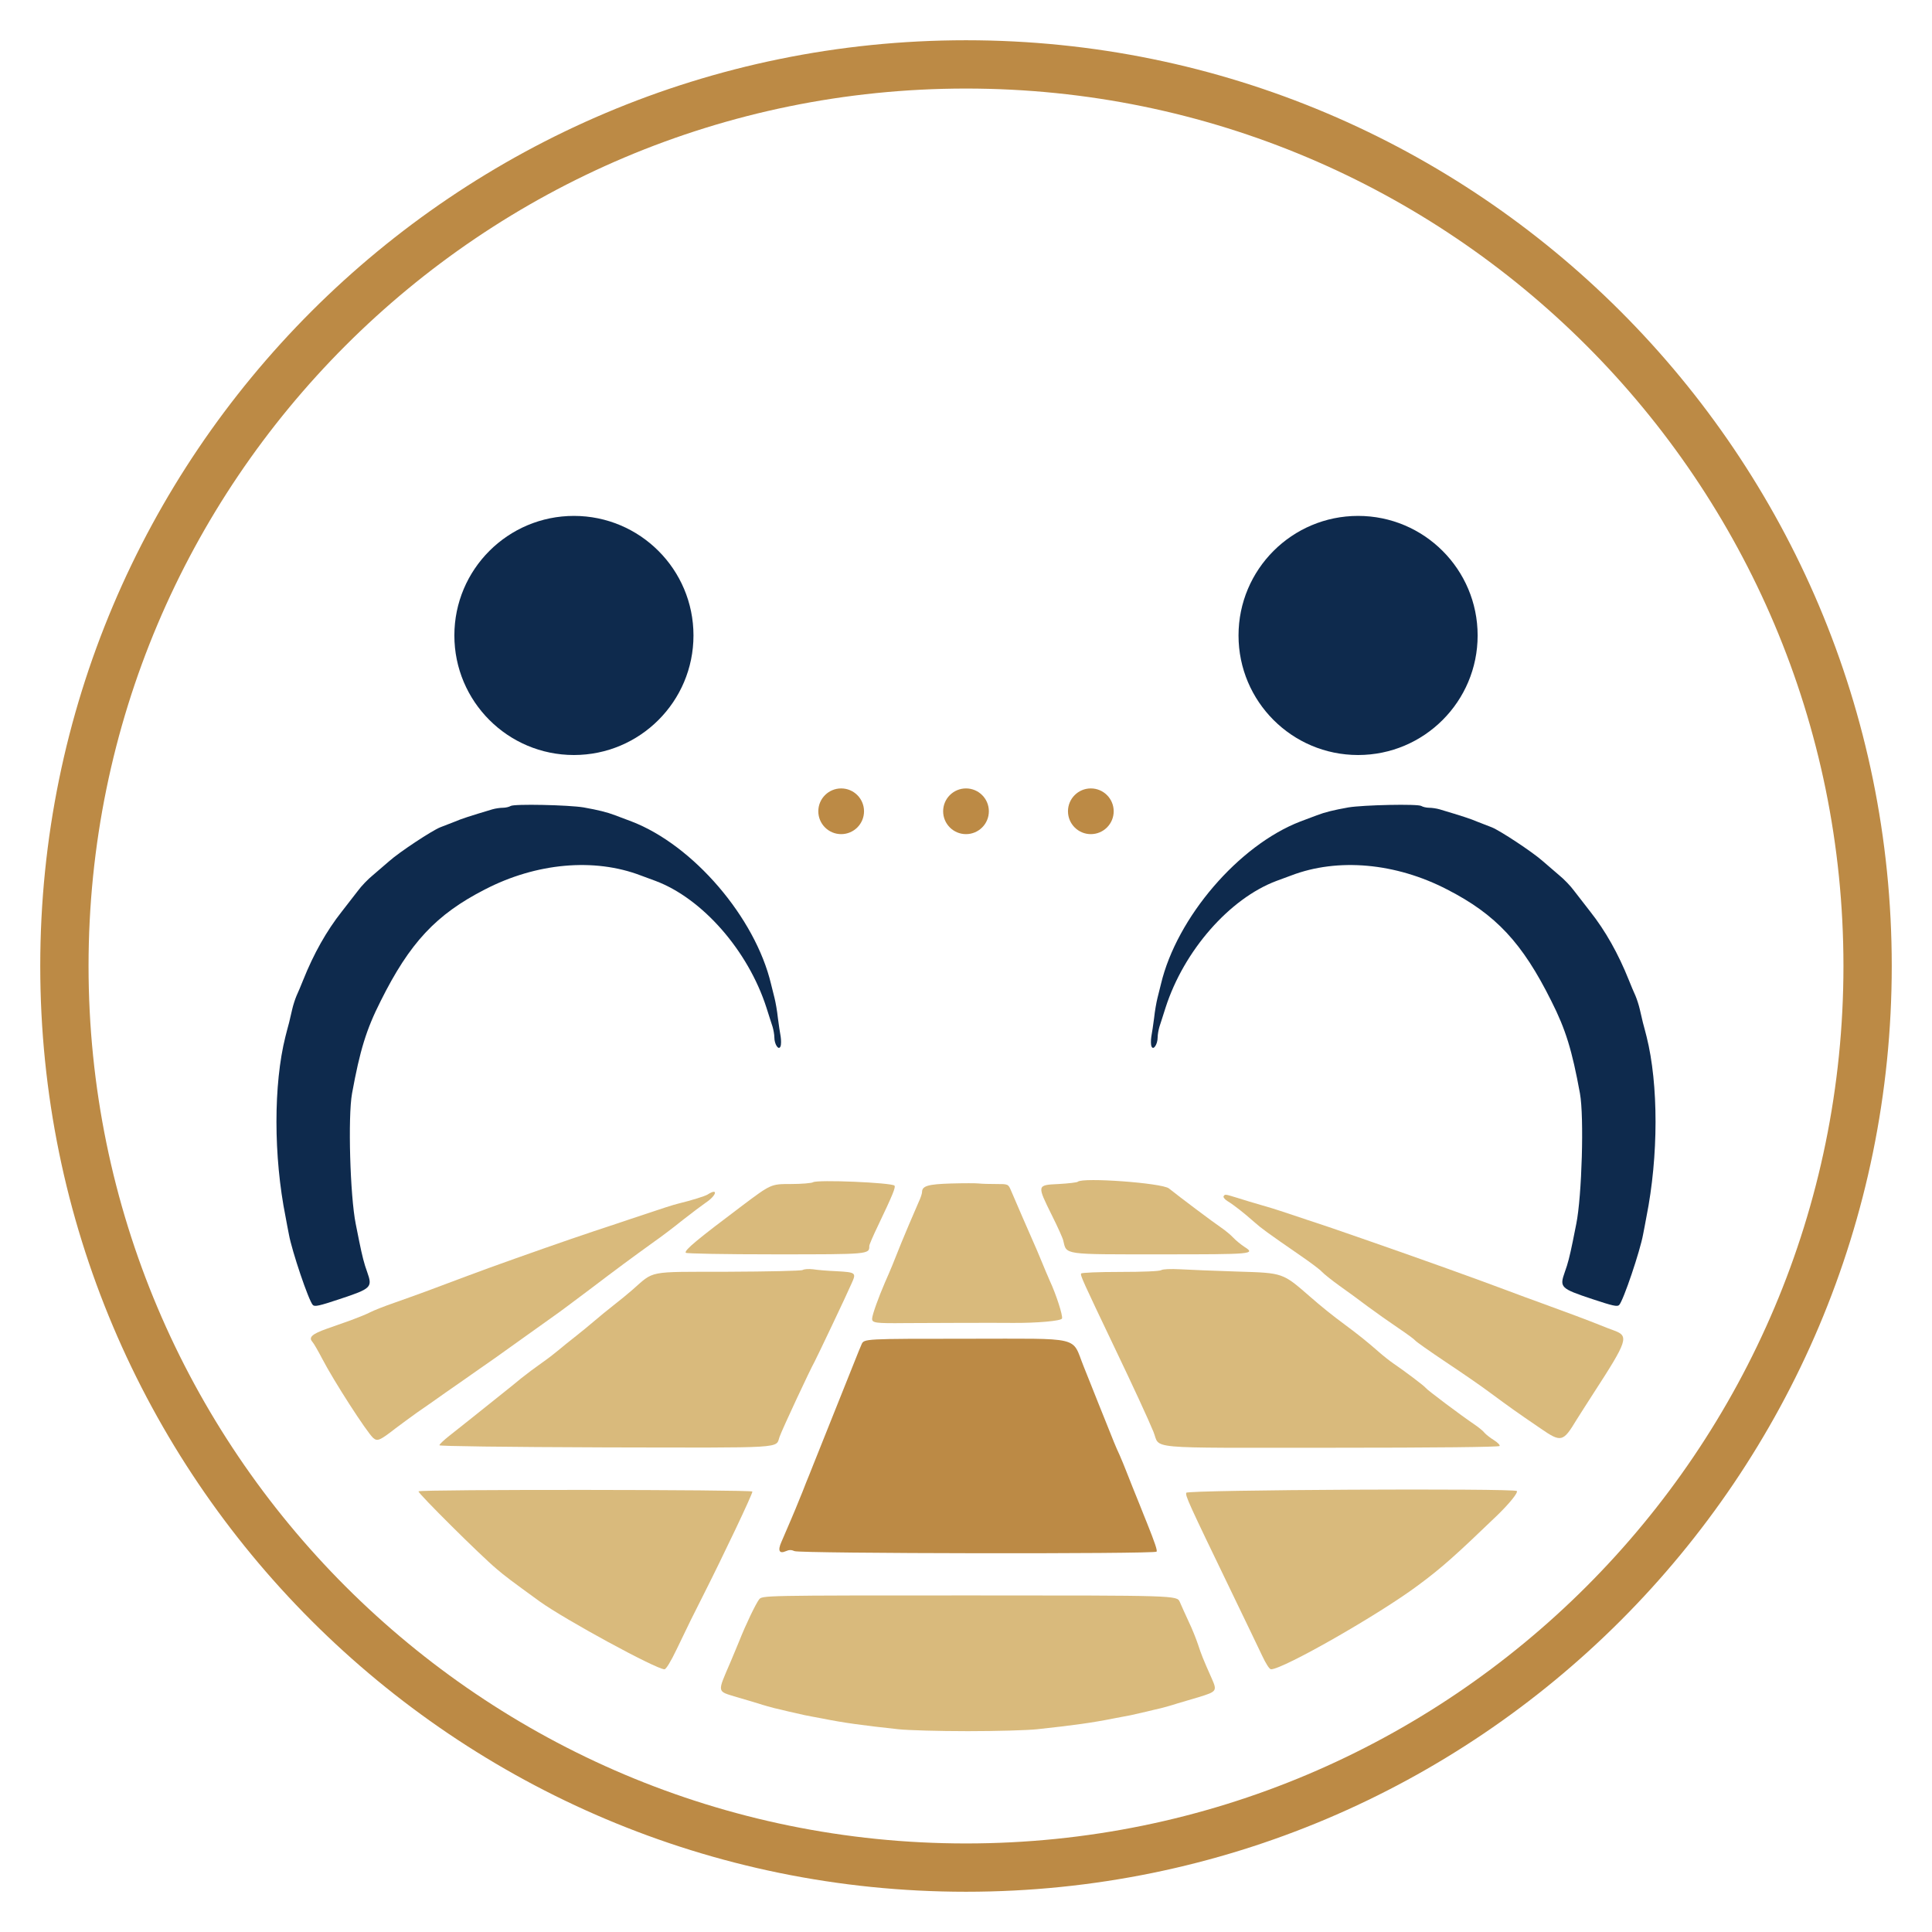
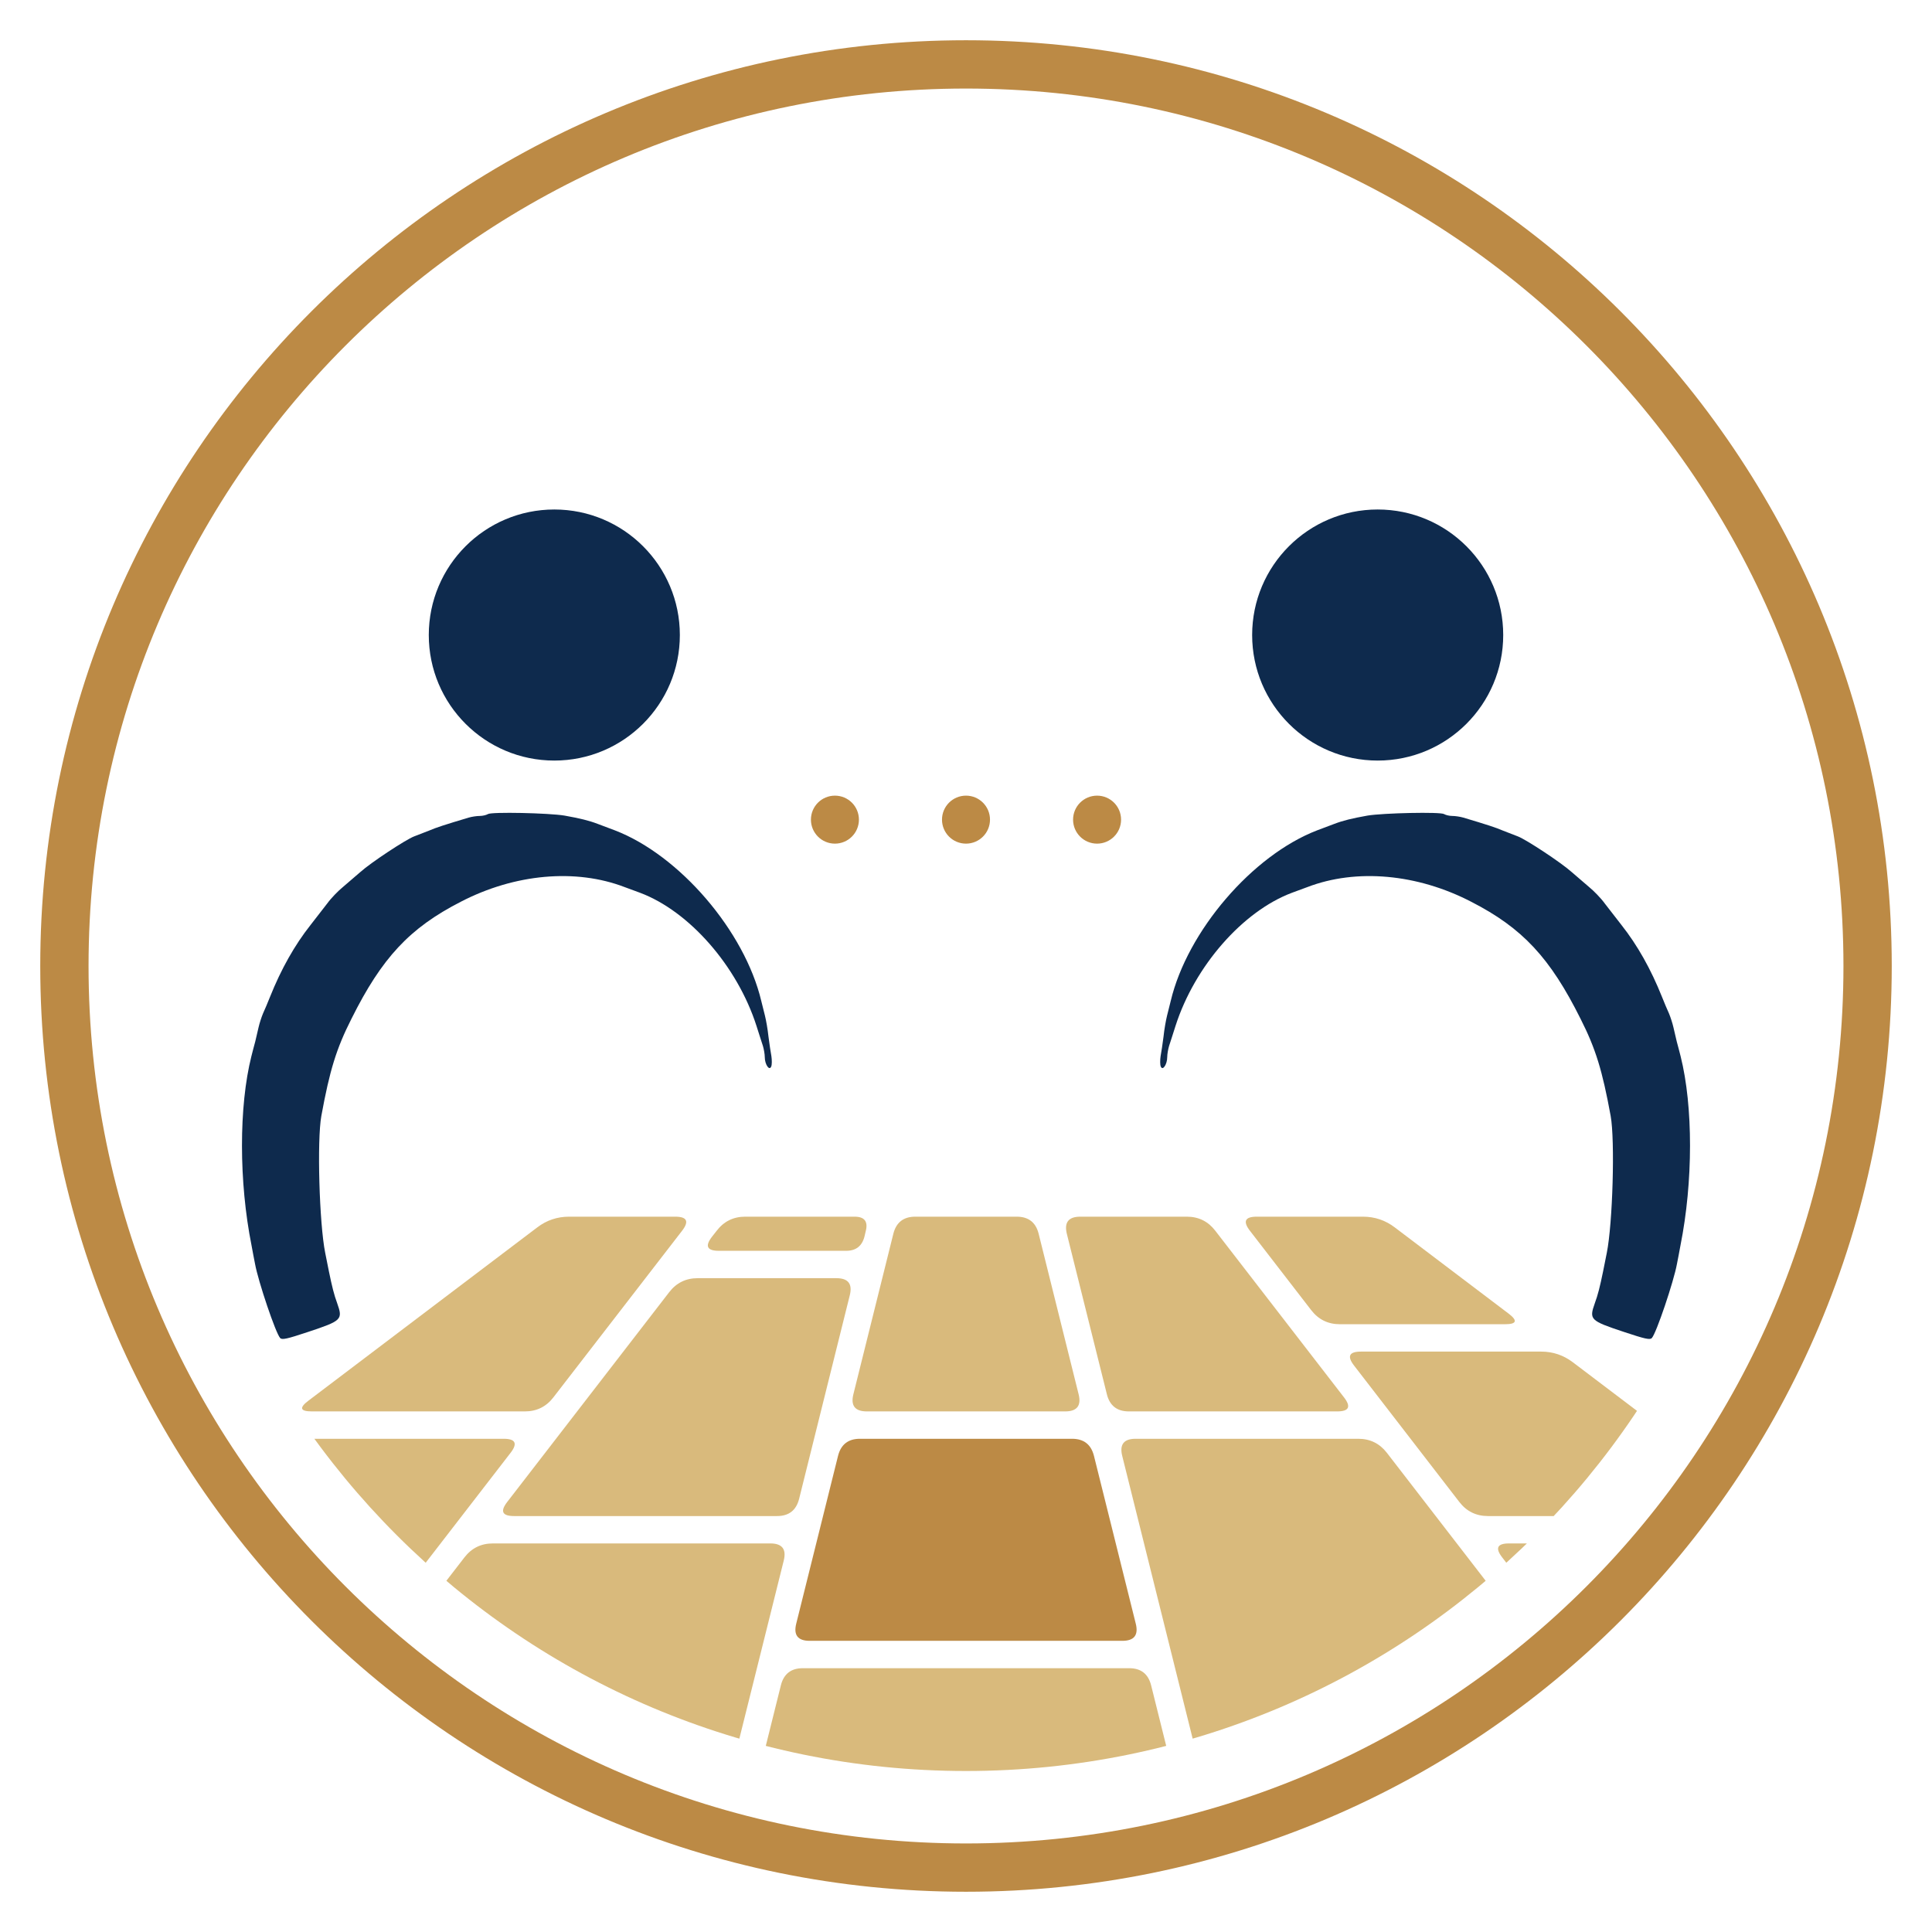
<svg xmlns="http://www.w3.org/2000/svg" viewBox="0 0 240 240" role="img" aria-label="Terminaro">
  <style>
-     .navy { fill:#0E2A4D; }
-     .gold { fill:#BC8A45; }
-     .gold-l { fill:#D9BA7C; }
+     .navy { fill:#0E2A4D; } .gold { fill:#BC8A45; } .gold-l { fill:#D9BA7C; }
    .ring { fill:none; stroke:#BC8A45; stroke-width:6; }
  </style>
+   <defs>
+     <clipPath id="t-content">
+       <circle cx="120" cy="120" r="100.0" />
+     </clipPath>
+   </defs>
  <circle class="ring" cx="120" cy="120" r="112" />
-   <g transform="translate(120,120) scale(0.21841) translate(-531,-544)">
-     <g class="gold-l" transform="translate(0,1080) scale(0.1,-0.1)">
-       <path d="M4440 4130 c-8 -5 -65 -10 -127 -10 -112 0 -112 0 -277 -124 -254 -191 -329 -253 -320 -267 3 -5 225 -9 508 -9 538 0 536 0 536 48 0 7 22 58 49 114 87 182 102 221 94 229 -18 17 -439 35 -463 19z" />
-       <path d="M5946 4133 c-4 -4 -53 -10 -109 -13 -125 -6 -124 -5 -38 -179 32 -64 61 -128 64 -142 20 -83 -6 -79 552 -79 529 0 544 1 478 43 -21 14 -49 37 -63 52 -14 15 -45 41 -70 58 -42 28 -240 177 -296 222 -39 31 -491 64 -518 38z" />
-       <path d="M5225 4123 c-132 -4 -165 -14 -165 -49 0 -8 -8 -33 -19 -56 -38 -87 -79 -184 -99 -233 -42 -107 -65 -162 -93 -225 -37 -86 -71 -180 -73 -205 -1 -25 16 -28 192 -26 145 1 519 2 610 1 133 -1 273 11 278 25 6 15 -33 137 -70 216 -13 30 -34 79 -46 109 -12 30 -39 93 -60 140 -33 76 -60 136 -114 263 -16 37 -16 37 -85 37 -37 0 -81 1 -97 3 -16 2 -87 2 -159 0z" />
-       <path d="M3840 4060 c-15 -9 -87 -32 -165 -51 -36 -9 -85 -25 -270 -87 -33 -11 -127 -43 -210 -70 -156 -52 -409 -141 -600 -210 -104 -38 -162 -60 -357 -133 -46 -17 -127 -46 -181 -65 -55 -19 -116 -43 -137 -54 -21 -11 -71 -31 -112 -46 -40 -14 -101 -36 -136 -48 -81 -29 -102 -48 -80 -73 9 -10 34 -54 57 -98 65 -125 251 -414 289 -449 24 -21 37 -16 127 54 33 25 89 66 124 91 35 24 107 74 160 112 53 37 141 98 196 137 55 38 132 92 170 120 76 54 183 131 255 182 25 17 114 84 198 147 154 117 238 179 367 272 39 27 113 83 165 125 52 41 111 85 130 98 63 42 72 86 10 46z" />
-       <path d="M6775 4050 c-3 -5 7 -18 22 -27 39 -24 97 -70 151 -118 44 -39 73 -60 267 -194 55 -38 109 -78 119 -90 11 -12 56 -48 99 -79 44 -31 118 -85 164 -120 46 -34 124 -89 173 -122 49 -33 91 -64 95 -70 4 -6 82 -61 173 -122 92 -61 208 -141 257 -178 107 -79 146 -107 284 -201 116 -80 127 -77 203 49 18 29 63 99 99 155 192 296 200 322 117 353 -18 6 -58 22 -88 34 -65 26 -174 67 -320 120 -58 21 -143 52 -190 70 -186 70 -487 178 -780 280 -107 37 -208 72 -225 78 -16 6 -84 28 -150 50 -66 22 -133 44 -150 50 -16 6 -64 20 -105 32 -41 12 -103 30 -136 41 -72 22 -71 22 -79 9z" />
-       <path d="M4381 3631 c-8 -5 -194 -9 -428 -10 -464 -1 -412 9 -544 -106 -25 -22 -72 -60 -104 -85 -32 -25 -81 -65 -110 -90 -29 -25 -78 -65 -110 -90 -32 -25 -74 -59 -94 -76 -20 -17 -63 -50 -96 -73 -33 -23 -85 -62 -115 -86 -30 -25 -77 -63 -105 -85 -27 -22 -72 -58 -100 -80 -60 -48 -130 -104 -205 -163 -30 -24 -55 -47 -55 -53 0 -5 361 -10 944 -12 1044 -2 966 -7 991 61 16 45 175 385 199 427 11 20 184 383 210 444 28 61 25 64 -84 70 -49 2 -110 7 -135 11 -25 3 -51 1 -59 -4z" />
-       <path d="M6420 3630 c-9 -6 -103 -10 -232 -10 -124 0 -219 -4 -223 -9 -6 -10 10 -44 185 -411 114 -238 196 -416 226 -489 42 -101 -71 -91 1009 -91 602 0 956 4 960 10 3 5 -11 20 -32 33 -21 13 -45 32 -53 41 -7 10 -34 32 -59 49 -73 49 -270 197 -276 207 -6 10 -123 98 -185 140 -19 13 -56 42 -81 64 -59 52 -118 100 -194 156 -73 54 -129 99 -199 160 -156 136 -152 134 -409 142 -128 4 -275 10 -327 13 -57 3 -101 1 -110 -5z" />
-       <path d="M2196 2372 c-5 -9 353 -365 444 -441 48 -41 77 -63 245 -185 143 -103 663 -386 710 -386 9 0 35 42 69 113 63 132 107 221 146 297 121 239 289 593 285 601 -8 11 -1892 13 -1899 1z" />
-       <path d="M6563 2364 c-6 -17 9 -51 257 -564 76 -157 154 -320 174 -362 22 -47 42 -78 51 -78 68 0 615 312 837 478 134 99 215 172 450 398 69 67 119 129 111 138 -17 16 -1873 7 -1880 -10z" />
-       <path d="M4133 1757 c-19 -25 -75 -141 -113 -237 -12 -30 -35 -84 -50 -120 -76 -177 -78 -163 35 -198 39 -11 95 -28 125 -37 30 -10 71 -21 90 -26 19 -4 55 -13 80 -19 25 -6 66 -15 93 -21 26 -5 71 -14 100 -19 119 -24 227 -39 432 -61 55 -6 233 -11 395 -11 162 0 340 5 395 11 205 22 313 37 433 61 28 5 73 14 100 19 26 6 67 15 92 21 25 6 61 15 80 19 19 5 60 16 90 26 30 9 87 26 125 37 101 31 104 35 73 105 -50 112 -60 138 -78 193 -10 30 -33 89 -53 130 -19 41 -42 92 -51 113 -16 37 -16 37 -1195 37 -1180 0 -1180 0 -1198 -23z" />
+   <g clip-path="url(#t-content)">
+     <g class="gold-l">
+       <path d="M -23.26,222.30 L 28.92,222.30 Q 31.12,222.30 32.47,220.56 L 63.43,180.47 Q 64.77,178.73 62.57,178.73 L 34.27,178.73 Q 32.07,178.73 30.31,180.06 L -23.71,220.97 Q -25.46,222.30 -23.26,222.30 Z" />
+       <path d="M 38.75,175.33 L 65.20,175.33 Q 67.40,175.33 68.74,173.59 L 84.73,152.89 Q 86.08,151.14 83.88,151.14 L 70.69,151.14 Q 68.49,151.14 66.74,152.47 L 38.31,174.00 Q 36.55,175.33 38.75,175.33 Z" />
+       <path d="M 37.62,222.30 L 88.07,222.30 Q 90.27,222.30 90.80,220.17 L 97.36,193.86 Q 97.89,191.73 95.69,191.73 L 61.23,191.73 Q 59.03,191.73 57.69,193.47 L 36.77,220.56 Q 35.42,222.30 37.62,222.30 Z" />
+       <path d="M 63.86,188.33 L 96.53,188.33 Q 98.73,188.33 99.27,186.19 L 105.56,160.92 Q 106.10,158.78 103.90,158.78 L 86.67,158.78 Q 84.47,158.78 83.13,160.52 L 63.00,186.59 Q 61.66,188.33 63.86,188.33 Z" />
+       <path d="M 89.30,155.38 L 105.11,155.38 Q 106.94,155.38 107.39,153.60 L 107.55,152.92 Q 108.00,151.14 106.16,151.14 L 92.57,151.14 Q 90.37,151.14 89.03,152.89 L 88.44,153.64 Q 87.10,155.38 89.30,155.38 Z" />
+       <path d="M 95.98,222.30 L 144.02,222.30 Q 146.22,222.30 145.69,220.17 L 143.00,209.37 Q 142.47,207.23 140.27,207.23 L 99.73,207.23 Q 97.53,207.23 97.00,209.37 L 94.31,220.17 Q 93.78,222.30 95.98,222.30 Z" />
+       <path d="M 107.68,175.33 L 132.32,175.33 Q 134.52,175.33 133.99,173.20 L 129.03,153.28 Q 128.50,151.14 126.30,151.14 L 113.70,151.14 Q 111.50,151.14 110.97,153.28 L 106.01,173.20 Q 105.48,175.33 107.68,175.33 Z" />
+       <path d="M 151.93,222.30 L 202.38,222.30 Q 204.58,222.30 203.23,220.56 L 172.28,180.47 Q 170.93,178.73 168.73,178.73 L 141.07,178.73 Q 138.87,178.73 139.41,180.87 L 149.20,220.17 Q 149.73,222.30 151.93,222.30 Z" />
+       <path d="M 140.23,175.33 L 166.11,175.33 Q 168.31,175.33 166.96,173.59 L 150.97,152.89 Q 149.63,151.14 147.43,151.14 L 134.20,151.14 Q 132.00,151.14 132.53,153.28 L 137.50,173.20 Q 138.03,175.33 140.23,175.33 Z" />
+       <path d="M 211.08,222.30 L 263.26,222.30 Q 265.46,222.30 263.71,220.97 L 226.85,193.06 Q 225.09,191.73 222.89,191.73 L 187.46,191.73 Q 185.26,191.73 186.61,193.47 L 207.53,220.56 Q 208.88,222.30 211.08,222.30 Z" />
+       <path d="M 184.84,188.33 L 218.40,188.33 Q 220.60,188.33 218.85,187.00 L 195.39,169.23 Q 193.64,167.90 191.44,167.90 L 169.06,167.90 Q 166.86,167.90 168.21,169.64 L 181.29,186.59 Q 182.64,188.33 184.84,188.33 Z" />
+       <path d="M 166.44,164.50 L 186.95,164.50 Q 189.15,164.50 187.39,163.17 L 173.26,152.47 Q 171.51,151.14 169.31,151.14 L 156.12,151.14 Q 153.92,151.14 155.27,152.89 L 162.89,162.76 Q 164.24,164.50 166.44,164.50 Z" />
    </g>
-     <g class="gold" transform="translate(0,1080) scale(0.1,-0.1)">
-       <path d="M4716 3208 c-8 -18 -23 -55 -34 -83 -11 -27 -29 -72 -40 -100 -11 -27 -29 -72 -40 -100 -11 -27 -30 -75 -42 -105 -12 -30 -30 -75 -40 -100 -10 -25 -28 -70 -40 -100 -12 -30 -30 -75 -40 -100 -10 -25 -27 -69 -39 -97 -11 -29 -30 -77 -42 -105 -20 -51 -61 -146 -99 -234 -22 -49 -12 -69 26 -52 18 8 31 8 49 0 31 -14 2051 -17 2059 -3 5 7 -9 49 -55 164 -10 26 -28 68 -38 95 -31 76 -60 149 -80 200 -10 26 -27 67 -38 92 -20 42 -37 85 -82 198 -10 26 -28 70 -39 97 -11 28 -29 74 -41 103 -11 28 -30 76 -42 105 -70 174 0 157 -659 157 -590 0 -590 0 -604 -32z" />
+     <g class="gold">
+       <path d="M 100.58,203.83 L 139.42,203.83 Q 141.62,203.83 141.09,201.70 L 135.90,180.87 Q 135.37,178.73 133.17,178.73 L 106.83,178.73 Q 104.63,178.73 104.10,180.87 L 98.91,201.70 Q 98.38,203.83 100.58,203.83 Z" />
    </g>
+   </g>
+   <g transform="translate(120,122.0) scale(0.22933) translate(-531,-544)">
    <g class="navy">
      <g transform="translate(0,1080) scale(0.1,-0.1)">
        <path d="M2720 6270 c-8 -5 -28 -10 -44 -10 -16 0 -43 -4 -60 -9 -127 -38 -177 -54 -216 -71 -25 -10 -61 -24 -80 -31 -46 -18 -233 -141 -291 -193 -26 -22 -68 -58 -93 -80 -26 -21 -65 -61 -86 -90 -22 -28 -62 -80 -90 -116 -87 -110 -160 -240 -220 -390 -12 -30 -29 -71 -38 -90 -8 -19 -19 -53 -24 -75 -5 -22 -13 -57 -18 -77 -6 -21 -15 -57 -21 -80 -68 -271 -68 -680 1 -1025 5 -29 14 -74 19 -100 17 -94 112 -376 136 -401 10 -11 37 -5 151 33 184 61 189 67 158 155 -17 46 -28 90 -45 173 -5 26 -14 71 -20 100 -32 159 -45 610 -21 742 45 246 81 364 163 526 165 331 315 492 592 634 293 152 623 181 887 80 25 -9 62 -23 84 -31 267 -100 527 -397 631 -721 14 -43 29 -92 35 -109 5 -17 10 -44 10 -60 0 -40 25 -77 35 -51 4 9 4 34 1 55 -4 20 -11 69 -16 107 -4 39 -13 89 -19 113 -6 23 -15 59 -20 80 -90 378 -442 789 -793 924 -29 11 -71 27 -93 35 -47 18 -96 30 -180 45 -84 14 -396 21 -415 8z" />
      </g>
      <g transform="matrix(-1,0,0,1,1062,0)">
        <g transform="translate(0,1080) scale(0.1,-0.1)">
          <path d="M2720 6270 c-8 -5 -28 -10 -44 -10 -16 0 -43 -4 -60 -9 -127 -38 -177 -54 -216 -71 -25 -10 -61 -24 -80 -31 -46 -18 -233 -141 -291 -193 -26 -22 -68 -58 -93 -80 -26 -21 -65 -61 -86 -90 -22 -28 -62 -80 -90 -116 -87 -110 -160 -240 -220 -390 -12 -30 -29 -71 -38 -90 -8 -19 -19 -53 -24 -75 -5 -22 -13 -57 -18 -77 -6 -21 -15 -57 -21 -80 -68 -271 -68 -680 1 -1025 5 -29 14 -74 19 -100 17 -94 112 -376 136 -401 10 -11 37 -5 151 33 184 61 189 67 158 155 -17 46 -28 90 -45 173 -5 26 -14 71 -20 100 -32 159 -45 610 -21 742 45 246 81 364 163 526 165 331 315 492 592 634 293 152 623 181 887 80 25 -9 62 -23 84 -31 267 -100 527 -397 631 -721 14 -43 29 -92 35 -109 5 -17 10 -44 10 -60 0 -40 25 -77 35 -51 4 9 4 34 1 55 -4 20 -11 69 -16 107 -4 39 -13 89 -19 113 -6 23 -15 59 -20 80 -90 378 -442 789 -793 924 -29 11 -71 27 -93 35 -47 18 -96 30 -180 45 -84 14 -396 21 -415 8z" />
        </g>
      </g>
      <circle cx="308" cy="356" r="68" />
      <circle cx="754" cy="356" r="68" />
    </g>
    <circle class="gold" cx="460" cy="456" r="13" />
    <circle class="gold" cx="531" cy="456" r="13" />
    <circle class="gold" cx="602" cy="456" r="13" />
  </g>
</svg>
